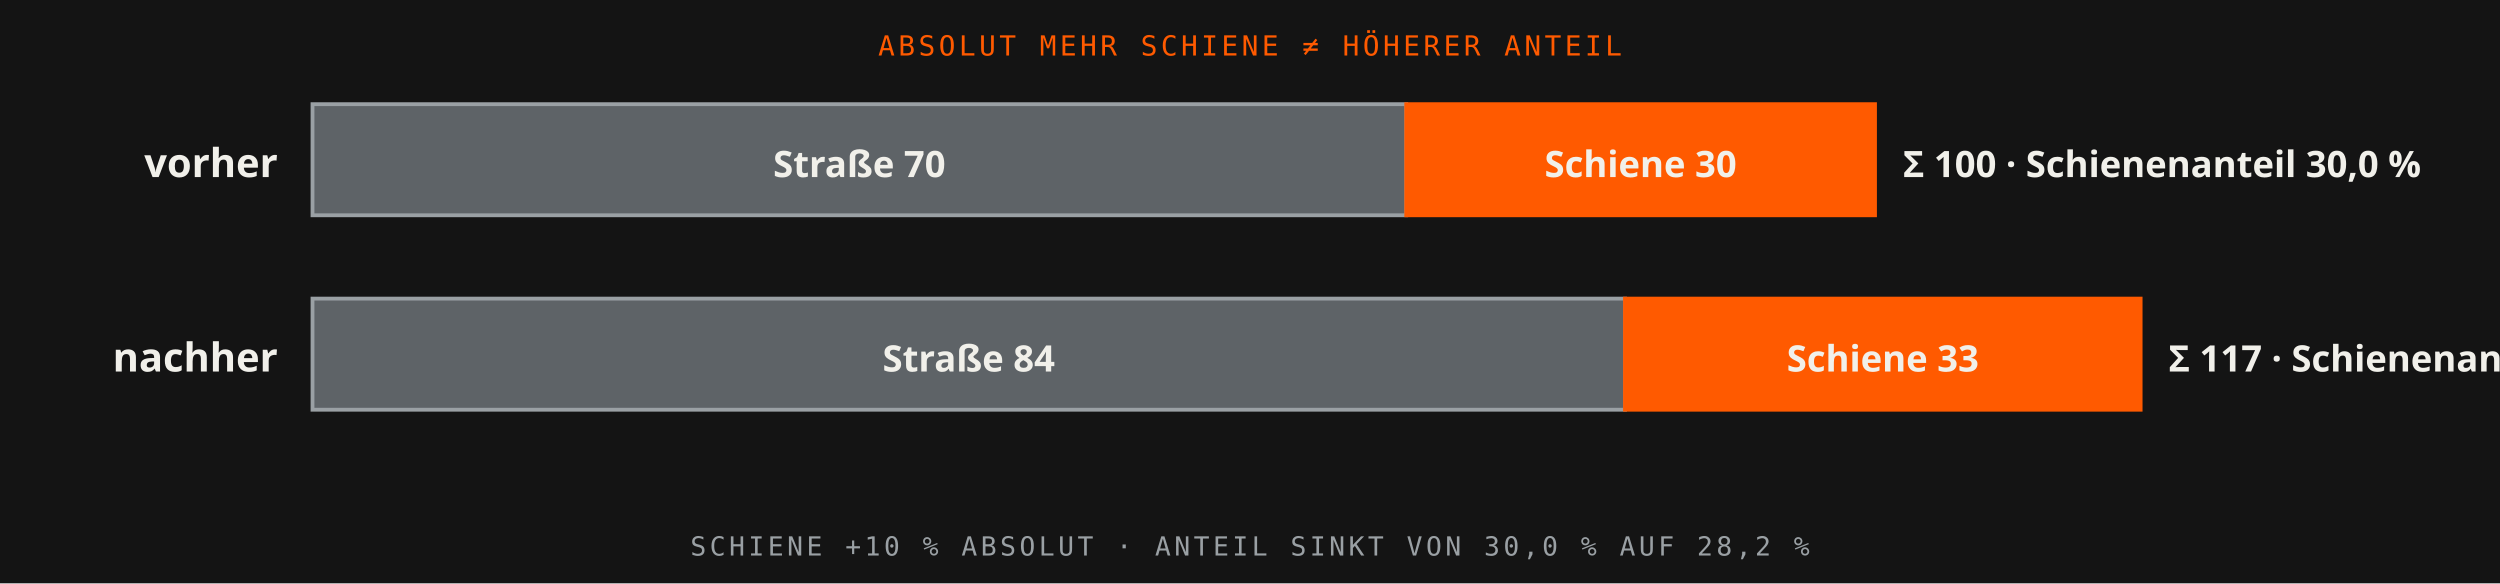
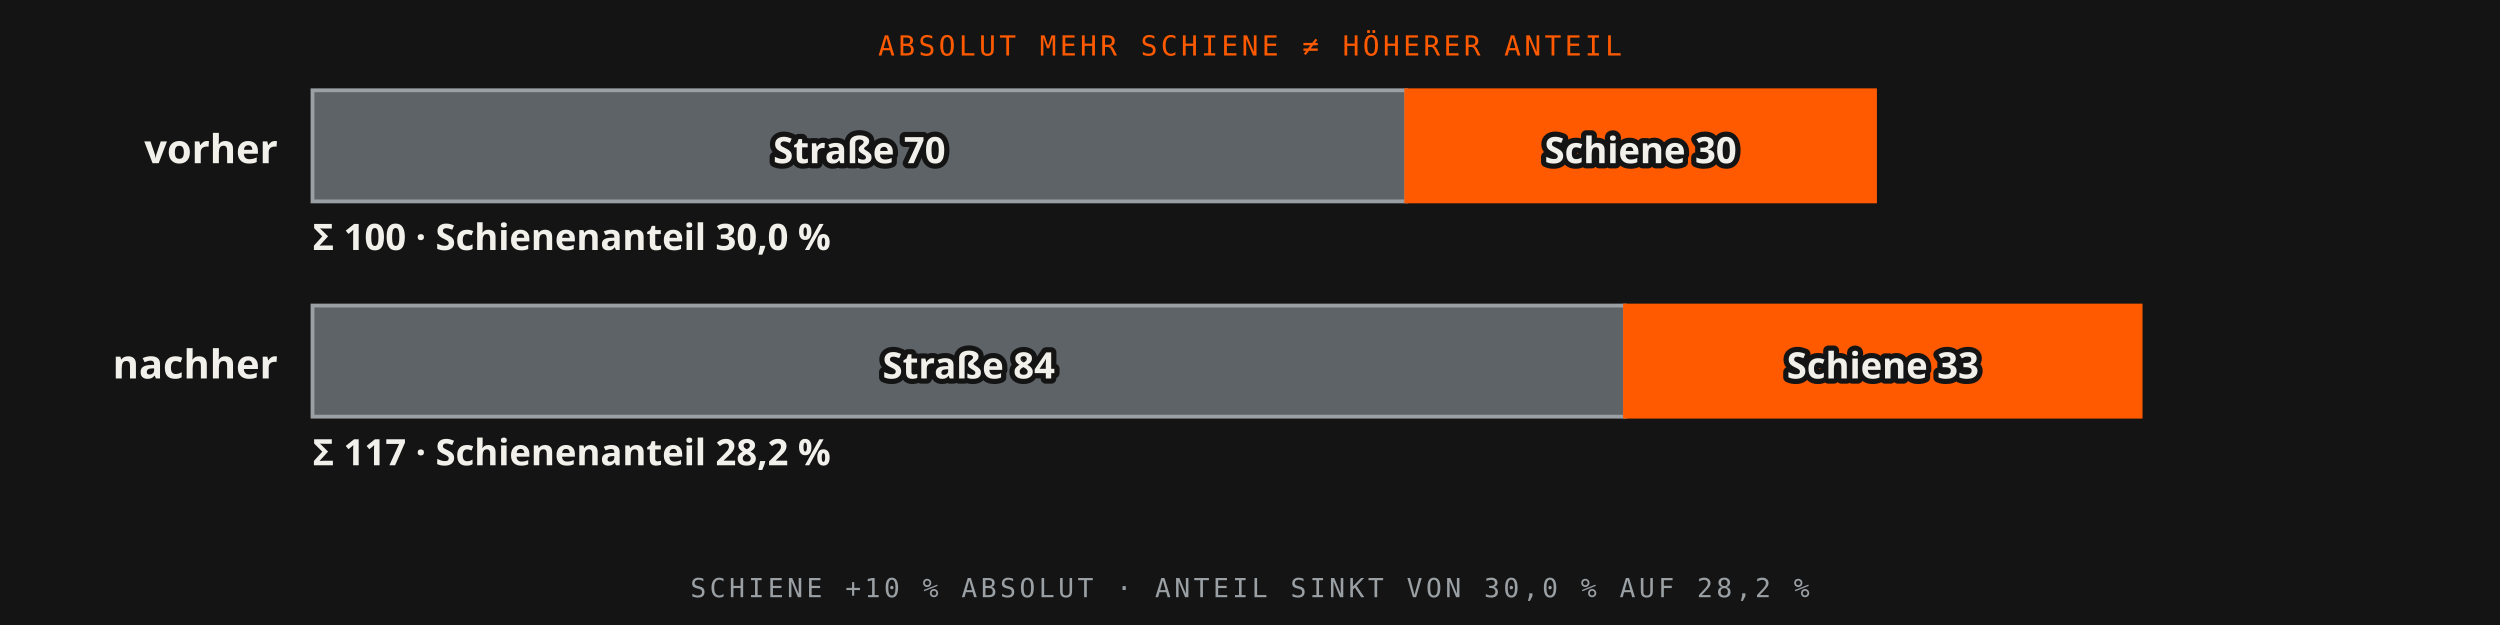
- <svg xmlns="http://www.w3.org/2000/svg" viewBox="0 0 720 168" width="100%" font-family="IT, Inter Tight, sans-serif">
+ <svg xmlns="http://www.w3.org/2000/svg" viewBox="0 0 720 180" width="100%" font-family="IT, Inter Tight, sans-serif">
  <rect x="0" y="0" width="100%" height="100%" fill="#141414" />
  <defs>
    <marker id="ar" viewBox="0 0 10 10" refX="9" refY="5" markerWidth="6.5" markerHeight="6.5" orient="auto-start-reverse">
      <path d="M0,0 L10,5 L0,10 z" fill="#5E6367" />
    </marker>
    <marker id="arn" viewBox="0 0 10 10" refX="9" refY="5" markerWidth="6.5" markerHeight="6.5" orient="auto-start-reverse">
      <path d="M0,0 L10,5 L0,10 z" fill="#5E6367" />
    </marker>
    <marker id="aro" viewBox="0 0 10 10" refX="9" refY="5" markerWidth="6.5" markerHeight="6.5" orient="auto-start-reverse">
      <path d="M0,0 L10,5 L0,10 z" fill="#FF5A00" />
    </marker>
  </defs>
-   <text x="80" y="51" font-size="11.5" fill="#F1F0EA" text-anchor="end" font-weight="600">vorher</text>
-   <rect x="90" y="30" width="315.0" height="32" rx="0" fill="#5E6367" stroke="#9AA0A4" stroke-width="1.1" />
-   <text x="247.5" y="51" font-size="10.5" fill="#F1F0EA" text-anchor="middle" font-weight="600">Straße 70</text>
-   <rect x="405.0" y="30" width="135.0" height="32" rx="0" fill="#FF5A00" stroke="#FF5A00" stroke-width="1.1" />
-   <text x="472.5" y="51" font-size="10.5" fill="#F1F0EA" text-anchor="middle" font-weight="600">Schiene 30</text>
-   <text x="548.0" y="51" font-size="10.5" fill="#F1F0EA" text-anchor="start" font-weight="600">Σ 100 · Schienenanteil 30,0 %</text>
-   <text x="80" y="107" font-size="11.5" fill="#F1F0EA" text-anchor="end" font-weight="600">nachher</text>
-   <rect x="90" y="86" width="378.0" height="32" rx="0" fill="#5E6367" stroke="#9AA0A4" stroke-width="1.1" />
-   <text x="279.0" y="107" font-size="10.5" fill="#F1F0EA" text-anchor="middle" font-weight="600">Straße 84</text>
-   <rect x="468.0" y="86" width="148.5" height="32" rx="0" fill="#FF5A00" stroke="#FF5A00" stroke-width="1.1" />
-   <text x="542.25" y="107" font-size="10.5" fill="#F1F0EA" text-anchor="middle" font-weight="600">Schiene 33</text>
-   <text x="624.5" y="107" font-size="10.5" fill="#F1F0EA" text-anchor="start" font-weight="600">Σ 117 · Schienenanteil 28,2 %</text>
-   <text x="360" y="16" font-size="8" fill="#FF5A00" text-anchor="middle" font-weight="500" font-family="JB, JetBrains Mono, monospace" letter-spacing="1">ABSOLUT MEHR SCHIENE ≠ HÖHERER ANTEIL</text>
-   <text x="360" y="160" font-size="7.6" fill="#9AA0A4" text-anchor="middle" font-weight="500" font-family="JB, JetBrains Mono, monospace" letter-spacing="1">SCHIENE +10 % ABSOLUT · ANTEIL SINKT VON 30,0 % AUF 28,2 %</text>
+   <rect x="90" y="26" width="315.0" height="32" rx="0" fill="#5E6367" stroke="#9AA0A4" stroke-width="1.1" />
+   <rect x="405.0" y="26" width="135.0" height="32" rx="0" fill="#FF5A00" stroke="#FF5A00" stroke-width="1.1" />
+   <rect x="90" y="88" width="378.0" height="32" rx="0" fill="#5E6367" stroke="#9AA0A4" stroke-width="1.1" />
+   <rect x="468.0" y="88" width="148.5" height="32" rx="0" fill="#FF5A00" stroke="#FF5A00" stroke-width="1.1" />
+   <text stroke="#141414" stroke-width="3" stroke-linejoin="round" paint-order="stroke" x="80" y="47" font-size="11.5" fill="#F1F0EA" text-anchor="end" font-weight="600">vorher</text>
+   <text stroke="#141414" stroke-width="3" stroke-linejoin="round" paint-order="stroke" x="247.5" y="47" font-size="10.5" fill="#F1F0EA" text-anchor="middle" font-weight="600">Straße 70</text>
+   <text stroke="#141414" stroke-width="3" stroke-linejoin="round" paint-order="stroke" x="472.5" y="47" font-size="10.5" fill="#F1F0EA" text-anchor="middle" font-weight="600">Schiene 30</text>
+   <text stroke="#141414" stroke-width="3" stroke-linejoin="round" paint-order="stroke" x="90" y="72" font-size="10.5" fill="#F1F0EA" text-anchor="start" font-weight="600">Σ 100 · Schienenanteil 30,0 %</text>
+   <text stroke="#141414" stroke-width="3" stroke-linejoin="round" paint-order="stroke" x="80" y="109" font-size="11.5" fill="#F1F0EA" text-anchor="end" font-weight="600">nachher</text>
+   <text stroke="#141414" stroke-width="3" stroke-linejoin="round" paint-order="stroke" x="279.0" y="109" font-size="10.5" fill="#F1F0EA" text-anchor="middle" font-weight="600">Straße 84</text>
+   <text stroke="#141414" stroke-width="3" stroke-linejoin="round" paint-order="stroke" x="542.25" y="109" font-size="10.5" fill="#F1F0EA" text-anchor="middle" font-weight="600">Schiene 33</text>
+   <text stroke="#141414" stroke-width="3" stroke-linejoin="round" paint-order="stroke" x="90" y="134" font-size="10.5" fill="#F1F0EA" text-anchor="start" font-weight="600">Σ 117 · Schienenanteil 28,2 %</text>
+   <text stroke="#141414" stroke-width="3" stroke-linejoin="round" paint-order="stroke" x="360" y="16" font-size="8" fill="#FF5A00" text-anchor="middle" font-weight="500" font-family="JB, JetBrains Mono, monospace" letter-spacing="1">ABSOLUT MEHR SCHIENE ≠ HÖHERER ANTEIL</text>
+   <text stroke="#141414" stroke-width="3" stroke-linejoin="round" paint-order="stroke" x="360" y="172" font-size="7.6" fill="#9AA0A4" text-anchor="middle" font-weight="500" font-family="JB, JetBrains Mono, monospace" letter-spacing="1">SCHIENE +10 % ABSOLUT · ANTEIL SINKT VON 30,0 % AUF 28,2 %</text>
</svg>
